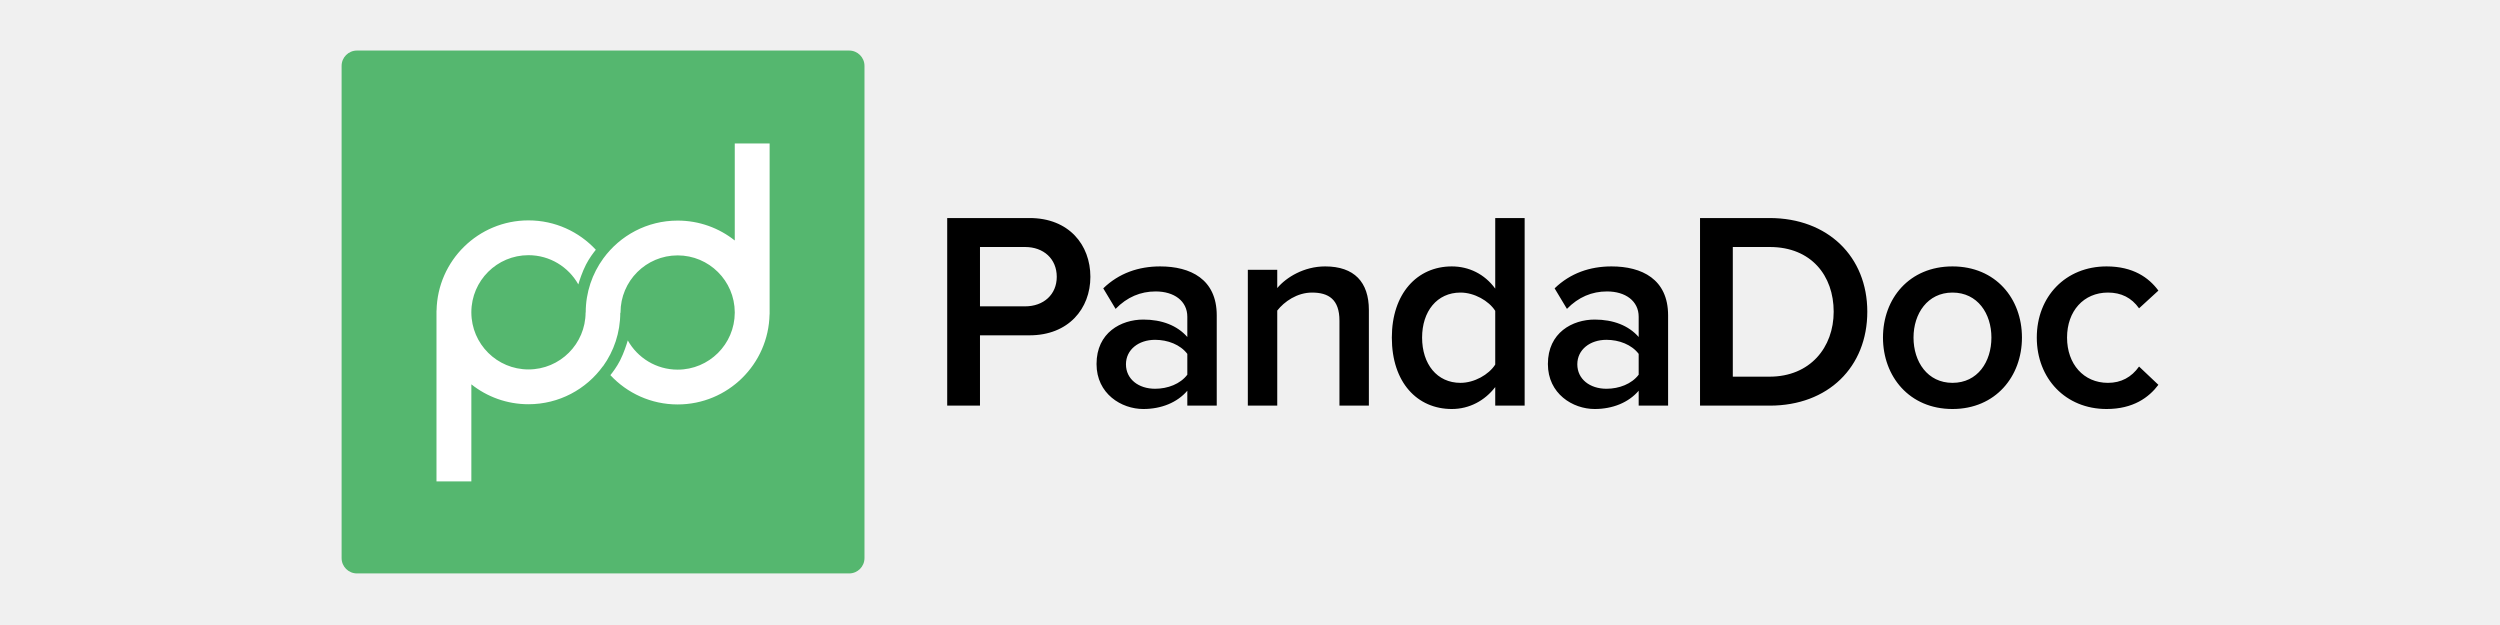
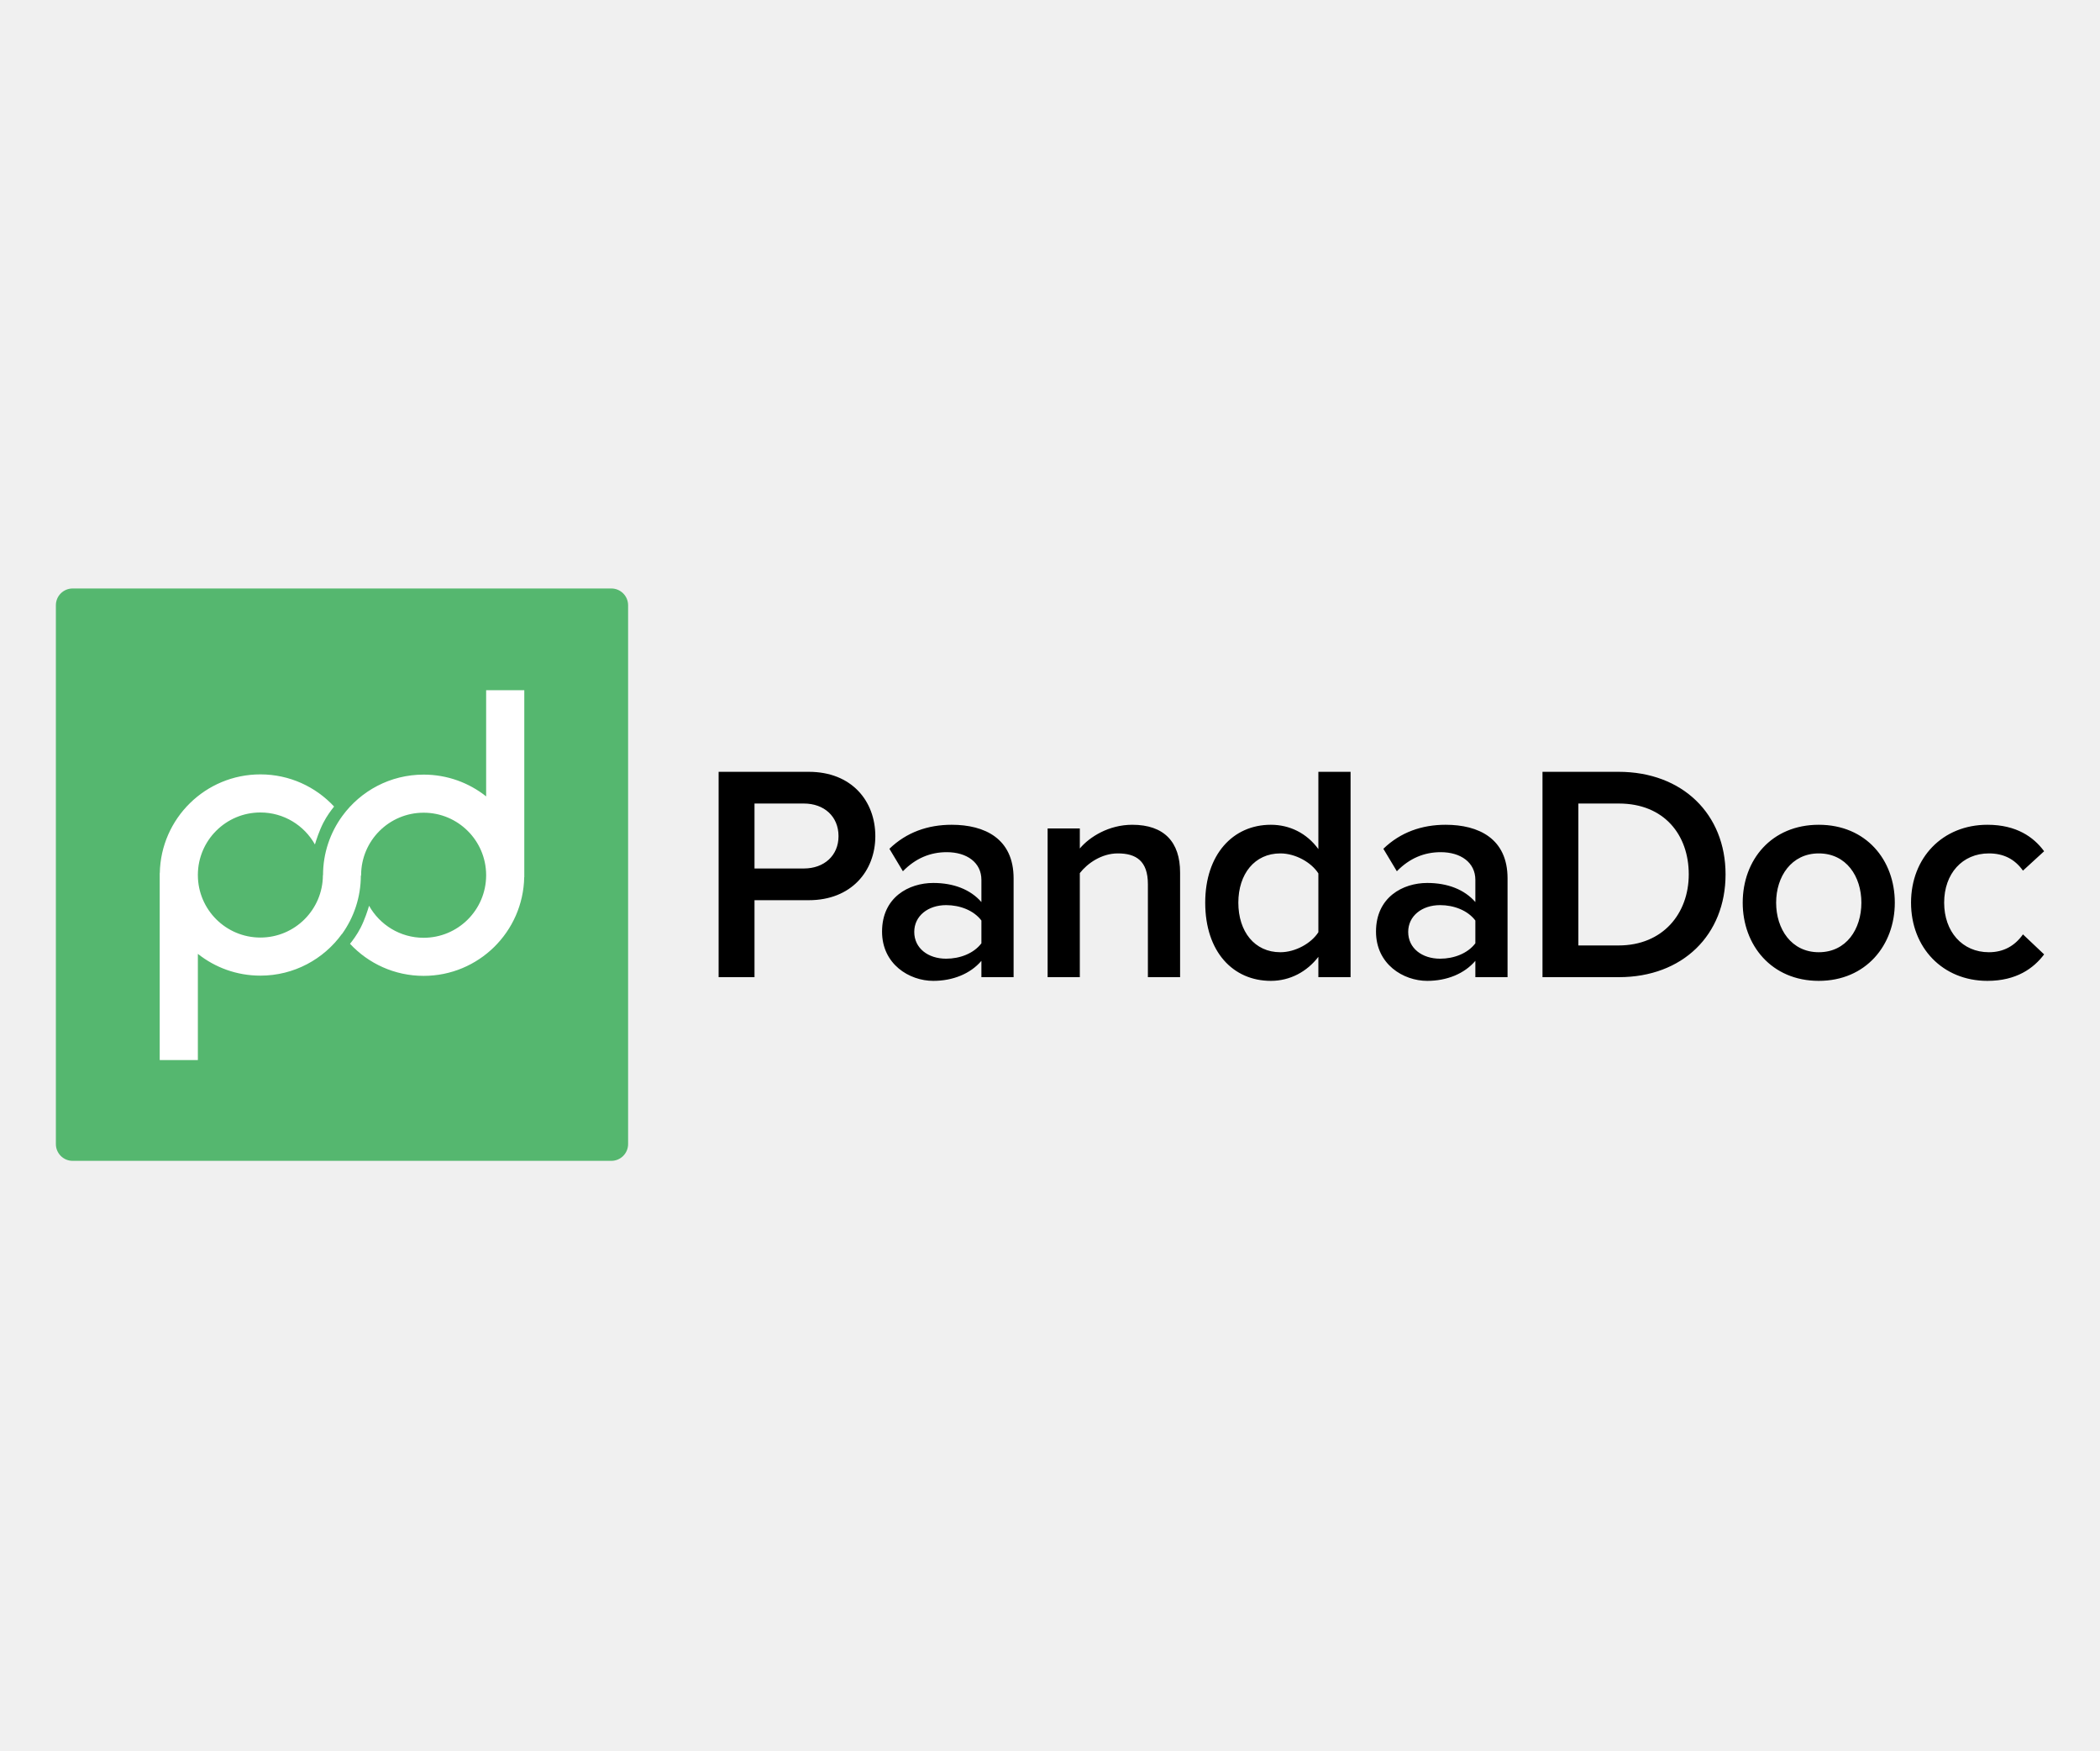
- <svg xmlns="http://www.w3.org/2000/svg" version="1.1" id="Layer_1" x="0px" y="0px" width="200" height="50" viewBox="0 0 1879 612" enable-background="new 0 0 1879 612" xml:space="preserve">
+ <svg xmlns="http://www.w3.org/2000/svg" version="1.1" id="Layer_1" x="0px" y="0px" width="300" height="250" viewBox="0 0 1879 612" enable-background="new 0 0 1879 612" xml:space="preserve">
  <g>
    <g>
      <path fill-rule="evenodd" clip-rule="evenodd" d="M723.665,213.5H643v183.695h32.102v-68.851h48.564    c38.138,0,59.539-26.163,59.539-57.284C783.204,239.664,762.077,213.5,723.665,213.5z M719.275,299.977h-44.174v-58.11h44.174    c18.109,0,31.004,11.567,31.004,29.193C750.279,288.41,737.384,299.977,719.275,299.977z M851.51,260.87    c-21.127,0-40.333,6.61-55.697,21.482l12.072,20.104c11.249-11.567,24.419-17.075,39.235-17.075    c18.109,0,31.004,9.364,31.004,24.786v19.829c-9.877-11.292-24.968-17.075-43.076-17.075c-21.675,0-45.82,12.669-45.82,43.514    c0,29.193,24.419,44.065,45.82,44.065c17.56,0,33.199-6.334,43.076-17.901v14.596h28.809V308.79    C906.933,273.263,881.142,260.87,851.51,260.87z M878.124,366.901c-6.859,9.088-19.206,13.77-31.553,13.77    c-16.188,0-28.535-9.364-28.535-23.96c0-14.321,12.347-23.96,28.535-23.96c12.347,0,24.694,4.682,31.553,13.77V366.901z     M1013.099,260.87c-20.852,0-38.138,10.741-46.917,21.206v-17.901h-28.809v133.021h28.809v-93.087    c6.859-8.813,19.48-17.626,34.022-17.626c16.188,0,26.888,6.61,26.888,27.54v83.172h28.809v-93.638    C1055.901,276.292,1041.634,260.87,1013.099,260.87z M1179.628,282.627c-10.426-14.321-25.791-21.757-42.528-21.757    c-34.022,0-58.716,26.714-58.716,69.677c0,44.065,24.968,69.953,58.716,69.953c17.285,0,32.376-8.262,42.528-21.482v18.177h28.809    V213.5h-28.809V282.627z M1179.628,356.986c-6.311,9.915-20.578,17.901-34.022,17.901c-23.047,0-37.589-18.452-37.589-44.34    c0-25.613,14.542-44.065,37.589-44.065c13.444,0,27.712,7.987,34.022,17.901V356.986z M1293.477,260.87    c-21.126,0-40.333,6.61-55.697,21.482l12.072,20.104c11.249-11.567,24.419-17.075,39.235-17.075    c18.109,0,31.004,9.364,31.004,24.786v19.829c-9.877-11.292-24.968-17.075-43.076-17.075c-21.675,0-45.82,12.669-45.82,43.514    c0,29.193,24.419,44.065,45.82,44.065c17.56,0,33.199-6.334,43.076-17.901v14.596h28.809V308.79    C1348.9,273.263,1323.109,260.87,1293.477,260.87z M1320.091,366.901c-6.859,9.088-19.206,13.77-31.553,13.77    c-16.188,0-28.535-9.364-28.535-23.96c0-14.321,12.347-23.96,28.535-23.96c12.347,0,24.693,4.682,31.553,13.77V366.901z     M1448.207,213.5h-68.044v183.695h68.318c57.069,0,95.481-37.73,95.481-91.985C1543.963,251.506,1505.551,213.5,1448.207,213.5z     M1448.207,368.828h-35.943V241.867h36.217c40.607,0,62.557,28.091,62.557,63.343    C1511.038,340.186,1487.991,368.828,1448.207,368.828z M1627.353,260.87c-42.253,0-68.044,31.396-68.044,69.677    c0,38.006,25.791,69.953,68.044,69.953s68.044-31.947,68.044-69.953C1695.397,292.266,1669.606,260.87,1627.353,260.87z     M1627.353,374.887c-24.419,0-38.138-20.655-38.138-44.34c0-23.409,13.719-44.065,38.138-44.065    c24.693,0,38.138,20.655,38.138,44.065C1665.49,354.232,1652.046,374.887,1627.353,374.887z M1779.613,374.887    c-23.87,0-40.058-18.452-40.058-44.34c0-25.888,16.188-44.065,40.058-44.065c12.896,0,23.047,4.957,30.455,15.423l18.932-17.35    c-9.329-12.669-24.693-23.685-50.759-23.685c-40.058,0-68.318,29.468-68.318,69.677c0,40.209,28.26,69.953,68.318,69.953    c26.065,0,41.43-11.292,50.759-23.685l-18.932-17.901C1802.66,369.379,1792.509,374.887,1779.613,374.887z" />
    </g>
  </g>
  <path fill-rule="evenodd" clip-rule="evenodd" fill="#55B76F" d="M547,49.5H65c-8.284,0-15,6.716-15,15v482c0,8.284,6.716,15,15,15  h482c8.284,0,15-6.716,15-15v-482C562,56.216,555.284,49.5,547,49.5z" />
  <path fill="#FFFFFF" d="M434.983,140.472v95.018c-15.36-12.198-34.794-19.487-55.933-19.487c-29.899,0-56.386,14.583-72.755,37.018  c-10.849,14.869-17.26,33.182-17.26,52.997c0,0.101-0.044,0.044-0.118-0.121c-0.045,30.855-25.071,55.856-55.937,55.856  c-30.823,0-55.818-24.931-55.934-55.727v-0.424c0.115-30.796,25.11-55.727,55.934-55.727c20.967,0,39.229,11.543,48.807,28.614  c1.139-3.848,3.785-12.094,7.493-19.355c3.22-6.305,7.379-11.767,9.658-14.558c-16.437-17.698-39.901-28.779-65.96-28.779  c-49.129,0-89.06,39.36-89.994,88.266h-0.074V471.36h34.136v-95.018c15.36,12.198,34.794,19.487,55.932,19.487  c30.023,0,56.608-14.701,72.962-37.295c0.02,0.027,0.041,0.055,0.061,0.082c10.609-14.771,16.869-32.874,16.869-52.447  c0-0.151,0.095,0.036,0.256,0.463c-0.002-0.206-0.016-0.409-0.016-0.615c0-30.894,25.045-55.939,55.939-55.939  c30.815,0,55.807,24.92,55.933,55.707v0.463c-0.126,30.787-25.117,55.708-55.933,55.708c-20.978,0-39.246-11.554-48.821-28.638  c-1.07,3.661-3.77,12.225-7.604,19.733c-3.126,6.121-7.129,11.436-9.446,14.295c16.434,17.643,39.859,28.685,65.872,28.685  c49.129,0,89.06-39.358,89.993-88.265h0.075V140.472H434.983z" />
</svg>
